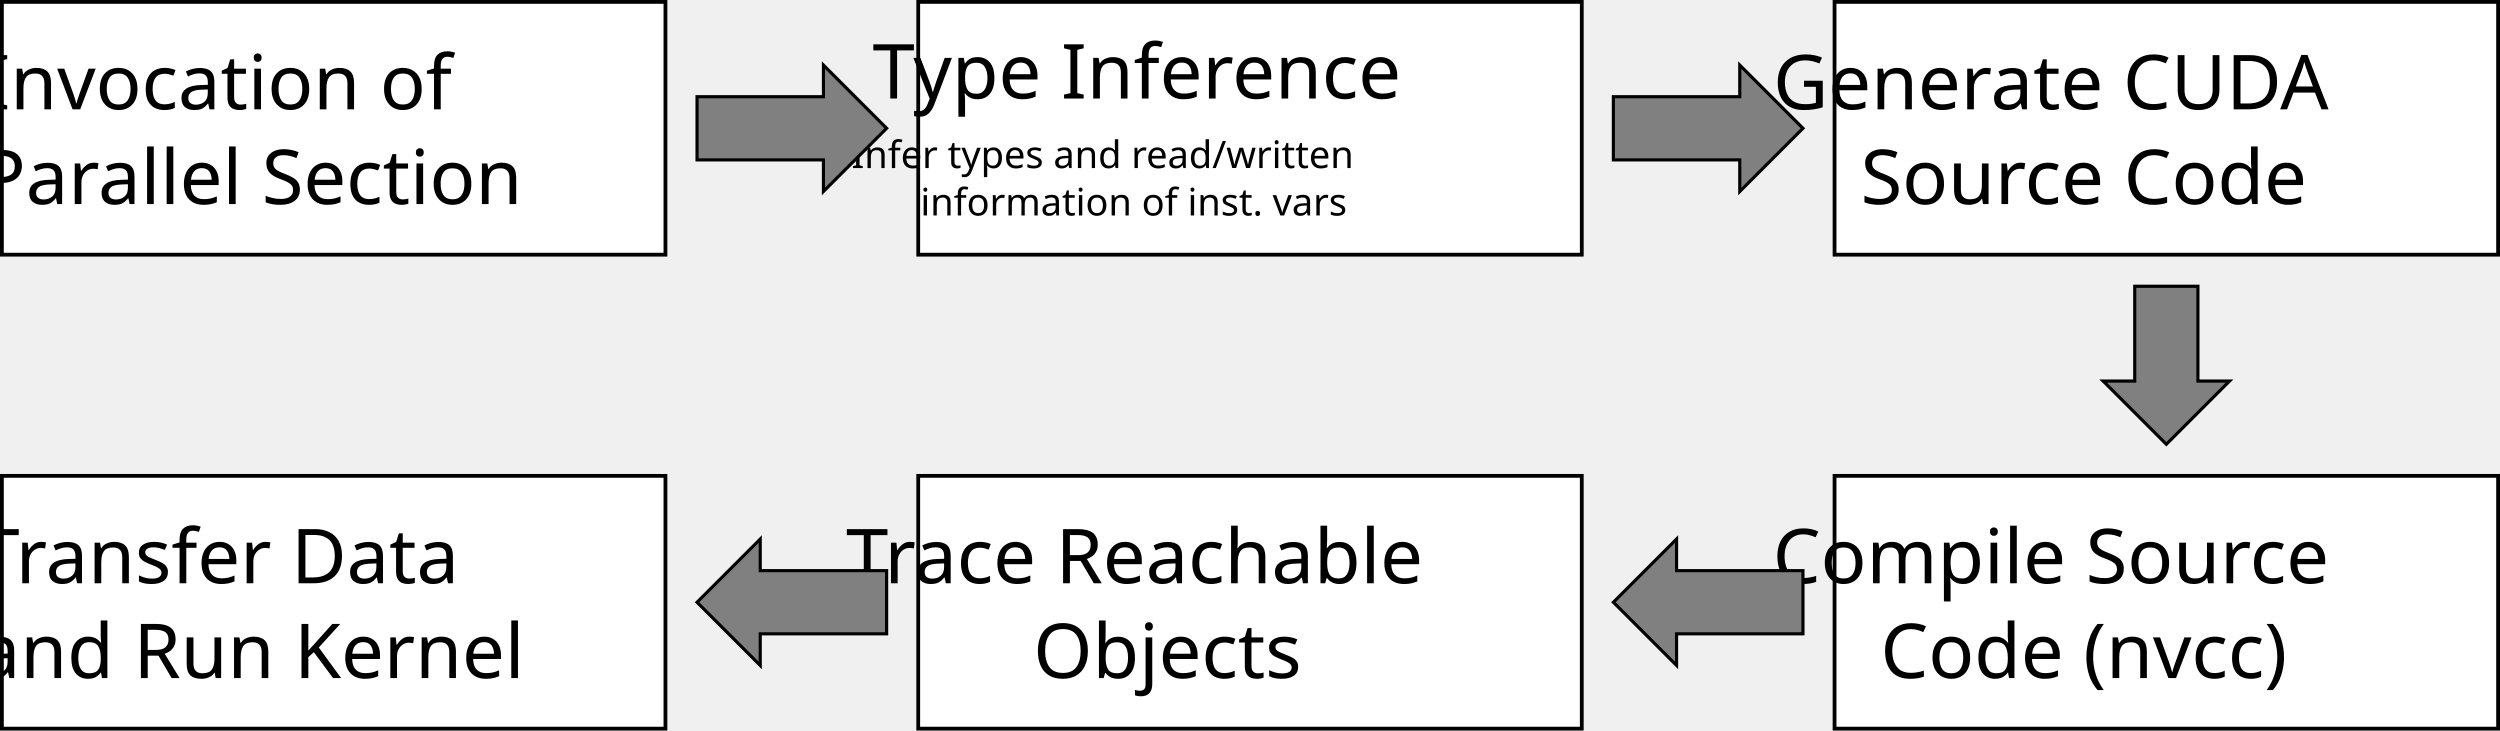
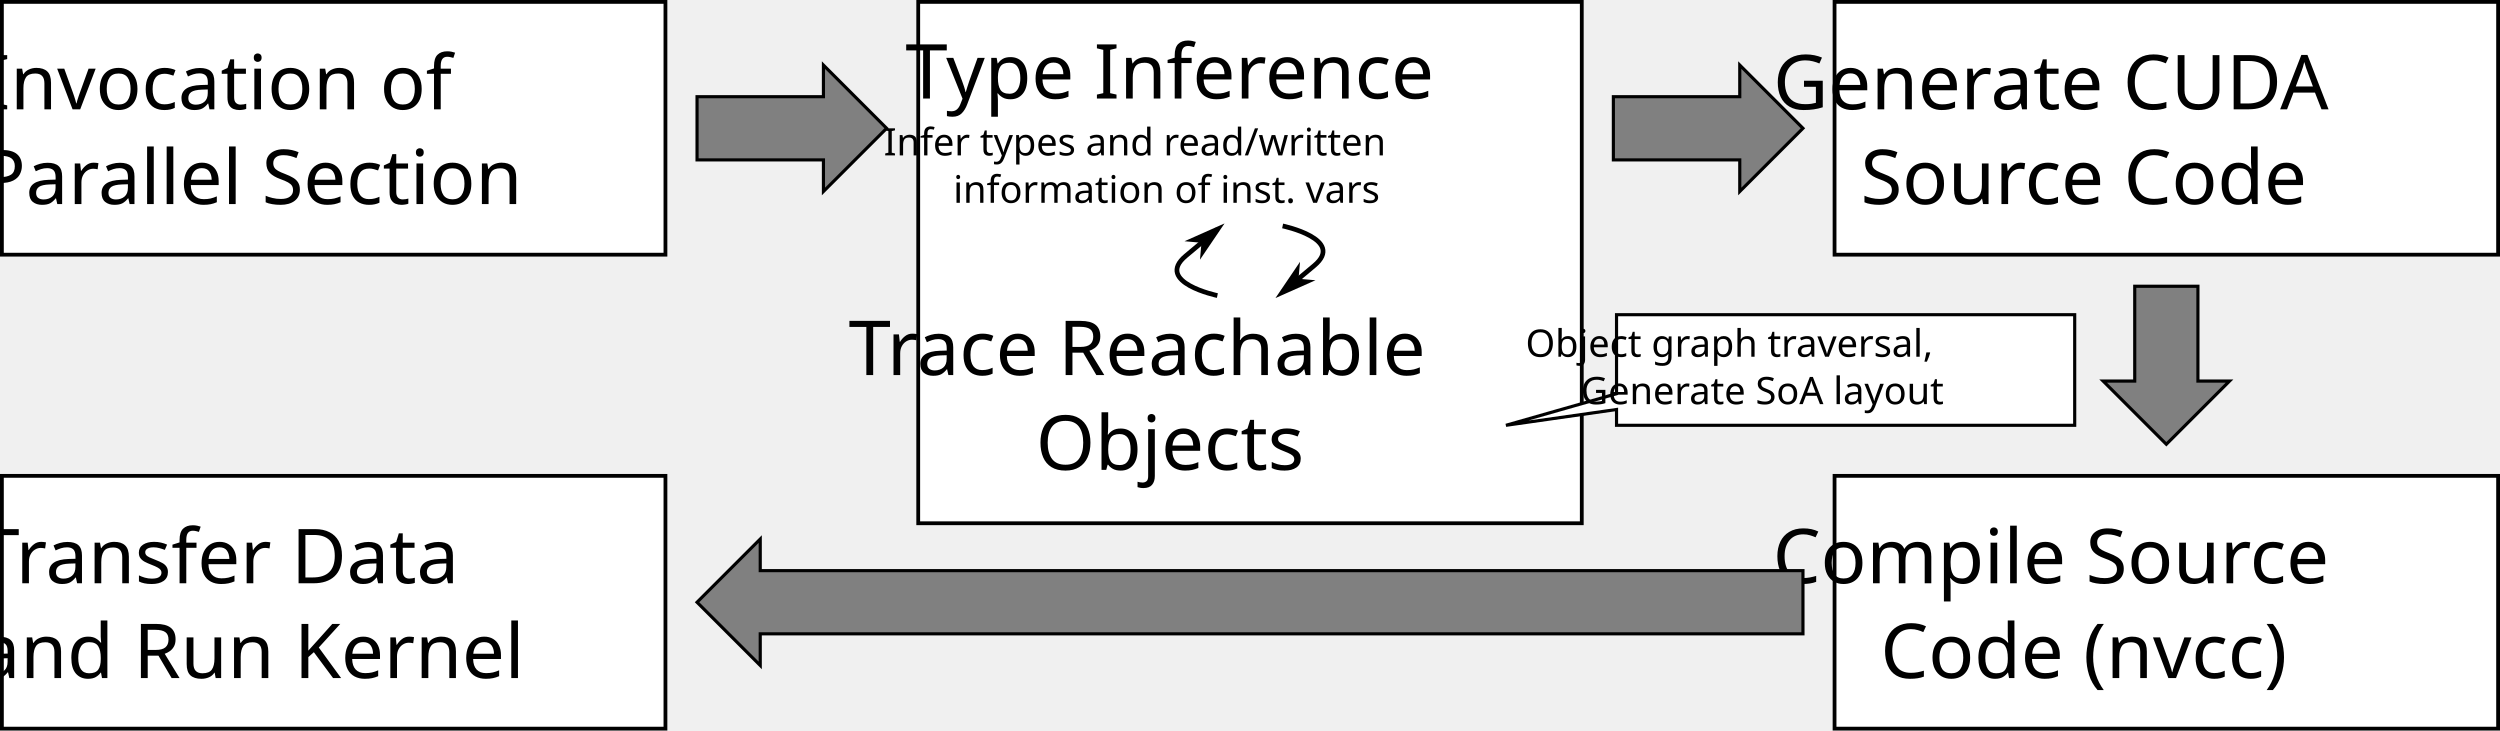
<svg xmlns="http://www.w3.org/2000/svg" width="791.2" height="231.2" id="svg2" version="1.1">
-   <defs id="defs4" />
+   <defs id="defs4">
+     <marker style="overflow:visible;" id="marker4551" refX="0.0" refY="0.0" orient="auto">
+       <path transform="scale(0.4) rotate(180) translate(10,0)" style="fill-rule:evenodd;stroke:#000000;stroke-width:1pt;stroke-opacity:1;fill:#000000;fill-opacity:1" d="M 0.0,0.0 L 5.0,-5.0 L -12.5,0.0 L 5.0,5.0 L 0.0,0.0 z " id="path4553" />
+     </marker>
+     <marker orient="auto" refY="0.0" refX="0.0" id="Arrow1Mend" style="overflow:visible;">
+       <path id="path4188" d="M 0.0,0.0 L 5.0,-5.0 L -12.5,0.0 L 5.0,5.0 L 0.0,0.0 z " style="fill-rule:evenodd;stroke:#000000;stroke-width:1pt;stroke-opacity:1;fill:#000000;fill-opacity:1" transform="scale(0.4) rotate(180) translate(10,0)" />
+     </marker>
+     <marker orient="auto" refY="0.0" refX="0.0" id="Arrow1Lend" style="overflow:visible;">
+       <path id="path4182" d="M 0.0,0.0 L 5.0,-5.0 L -12.5,0.0 L 5.0,5.0 L 0.0,0.0 z " style="fill-rule:evenodd;stroke:#000000;stroke-width:1pt;stroke-opacity:1;fill:#000000;fill-opacity:1" transform="scale(0.8) rotate(180) translate(12.5,0)" />
+     </marker>
+     <marker orient="auto" refY="0.0" refX="0.0" id="Arrow1Lstart" style="overflow:visible">
+       <path id="path4179" d="M 0.0,0.0 L 5.0,-5.0 L -12.5,0.0 L 5.0,5.0 L 0.0,0.0 z " style="fill-rule:evenodd;stroke:#000000;stroke-width:1pt;stroke-opacity:1;fill:#000000;fill-opacity:1" transform="scale(0.8) translate(12.5,0)" />
+     </marker>
+   </defs>
  <g id="layer1" transform="translate(-29.4,-71.76218)">
    <rect style="fill:#ffffff;fill-opacity:1;fill-rule:nonzero;stroke:#000000;stroke-width:1.2;stroke-miterlimit:4;stroke-opacity:1;stroke-dasharray:none;stroke-dashoffset:0" id="rect2993" width="210" height="80" x="30" y="72.362" />
    <text xml:space="preserve" style="font-size:40px;font-style:normal;font-weight:normal;line-height:125%;letter-spacing:0px;word-spacing:0px;fill:#000000;fill-opacity:1;stroke:none;font-family:Sans" x="134.865" y="106.356" id="text2987">
      <tspan id="tspan2989" x="134.865" y="106.356" style="font-size:24px;text-align:center;text-anchor:middle">Invocation of</tspan>
      <tspan x="134.865" y="136.356" id="tspan2991" style="font-size:24px;text-align:center;text-anchor:middle">Parallel Section</tspan>
    </text>
-     <rect y="72.362" x="320" height="80" width="210" id="rect2995" style="fill:#ffffff;fill-opacity:1;fill-rule:nonzero;stroke:#000000;stroke-width:1.2;stroke-miterlimit:4;stroke-opacity:1;stroke-dasharray:none;stroke-dashoffset:0" />
-     <g id="g3011" transform="translate(-20,-3.412109)">
-       <text xml:space="preserve" style="font-size:40px;font-style:normal;font-weight:normal;line-height:125%;letter-spacing:0px;word-spacing:0px;fill:#000000;fill-opacity:1;stroke:none;font-family:Sans" x="445.586" y="106.356" id="text2997">
-         <tspan x="445.586" y="106.356" id="tspan3001" style="font-size:24px;text-align:center;text-anchor:middle">Type Inference</tspan>
-       </text>
-       <text id="text3005" y="128.362" x="444.599" style="font-size:40px;font-style:normal;font-weight:normal;line-height:125%;letter-spacing:0px;word-spacing:0px;fill:#000000;fill-opacity:1;stroke:none;font-family:Sans" xml:space="preserve">
-         <tspan style="font-size:12px;text-align:center;text-anchor:middle" id="tspan3007" y="128.362" x="446.708">Infer types and read/written </tspan>
-         <tspan id="tspan3009" style="font-size:12px;text-align:center;text-anchor:middle" y="143.362" x="444.599">information of inst. vars</tspan>
-       </text>
-     </g>
+     <rect y="72.362" x="320" height="165" width="210" id="rect2995" style="fill:#ffffff;fill-opacity:1;fill-rule:nonzero;stroke:#000000;stroke-width:1.2;stroke-miterlimit:4;stroke-dasharray:none;stroke-dashoffset:0;stroke-opacity:1" />
+     <text id="text2997" y="102.944" x="425.586" style="font-style:normal;font-weight:normal;font-size:40px;line-height:125%;font-family:Sans;letter-spacing:0px;word-spacing:0px;fill:#000000;fill-opacity:1;stroke:none" xml:space="preserve">
+       <tspan style="font-size:24px;text-align:center;text-anchor:middle" id="tspan3001" y="102.944" x="425.586">Type Inference</tspan>
+     </text>
+     <text xml:space="preserve" style="font-style:normal;font-weight:normal;font-size:40px;line-height:125%;font-family:Sans;letter-spacing:0px;word-spacing:0px;fill:#000000;fill-opacity:1;stroke:none" x="424.599" y="120.95" id="text3005">
+       <tspan x="426.509" y="120.95" id="tspan3007" style="font-size:12px;text-align:center;text-anchor:middle">Infer types and read/written </tspan>
+       <tspan x="424.599" y="135.95" style="font-size:12px;text-align:center;text-anchor:middle" id="tspan3009">information of inst. vars</tspan>
+     </text>
    <rect y="72.362" x="610" height="80" width="210" id="rect3018" style="fill:#ffffff;fill-opacity:1;fill-rule:nonzero;stroke:#000000;stroke-width:1.2;stroke-miterlimit:4;stroke-opacity:1;stroke-dasharray:none;stroke-dashoffset:0" />
    <text id="text3020" y="106.356" x="714.865" style="font-size:40px;font-style:normal;font-weight:normal;line-height:125%;letter-spacing:0px;word-spacing:0px;fill:#000000;fill-opacity:1;stroke:none;font-family:Sans" xml:space="preserve">
      <tspan style="font-size:24px;text-align:center;text-anchor:middle" id="tspan3024" y="106.356" x="714.865">Generate CUDA</tspan>
      <tspan style="font-size:24px;text-align:center;text-anchor:middle" y="136.356" x="714.865" id="tspan3030">Source Code</tspan>
    </text>
    <rect style="fill:#ffffff;fill-opacity:1;fill-rule:nonzero;stroke:#000000;stroke-width:1.2;stroke-miterlimit:4;stroke-opacity:1;stroke-dasharray:none;stroke-dashoffset:0" id="rect3032" width="210" height="80" x="610" y="222.362" />
    <text xml:space="preserve" style="font-size:40px;font-style:normal;font-weight:normal;line-height:125%;letter-spacing:0px;word-spacing:0px;fill:#000000;fill-opacity:1;stroke:none;font-family:Sans" x="714.865" y="256.356" id="text3034">
      <tspan id="tspan3038" x="714.865" y="256.356" style="font-size:24px;text-align:center;text-anchor:middle">Compile Source</tspan>
      <tspan x="714.865" y="286.356" style="font-size:24px;text-align:center;text-anchor:middle" id="tspan3042">Code (nvcc)</tspan>
    </text>
-     <rect y="222.362" x="320" height="80" width="210" id="rect3044" style="fill:#ffffff;fill-opacity:1;fill-rule:nonzero;stroke:#000000;stroke-width:1.2;stroke-miterlimit:4;stroke-opacity:1;stroke-dasharray:none;stroke-dashoffset:0" />
-     <text id="text3046" y="256.356" x="424.865" style="font-size:40px;font-style:normal;font-weight:normal;line-height:125%;letter-spacing:0px;word-spacing:0px;fill:#000000;fill-opacity:1;stroke:none;font-family:Sans" xml:space="preserve">
-       <tspan style="font-size:24px;text-align:center;text-anchor:middle" y="256.356" x="424.865" id="tspan3054">Trace Reachable</tspan>
-       <tspan style="font-size:24px;text-align:center;text-anchor:middle" y="286.356" x="424.865" id="tspan3062">Objects</tspan>
+     <text id="text3046" y="190.462" x="425.674" style="font-style:normal;font-weight:normal;font-size:40px;line-height:125%;font-family:Sans;letter-spacing:0px;word-spacing:0px;fill:#000000;fill-opacity:1;stroke:none" xml:space="preserve">
+       <tspan style="font-size:24px;text-align:center;text-anchor:middle" y="190.462" x="425.674" id="tspan3054">Trace Reachable</tspan>
+       <tspan style="font-size:24px;text-align:center;text-anchor:middle" y="220.462" x="425.674" id="tspan3062">Objects</tspan>
    </text>
    <rect style="fill:#ffffff;fill-opacity:1;fill-rule:nonzero;stroke:#000000;stroke-width:1.2;stroke-miterlimit:4;stroke-opacity:1;stroke-dasharray:none;stroke-dashoffset:0" id="rect3064" width="210" height="80" x="30" y="222.362" />
    <text xml:space="preserve" style="font-size:40px;font-style:normal;font-weight:normal;line-height:125%;letter-spacing:0px;word-spacing:0px;fill:#000000;fill-opacity:1;stroke:none;font-family:Sans" x="134.865" y="256.356" id="text3066">
      <tspan id="tspan3070" x="134.865" y="256.356" style="font-size:24px;text-align:center;text-anchor:middle">Transfer Data</tspan>
      <tspan x="134.865" y="286.356" style="font-size:24px;text-align:center;text-anchor:middle" id="tspan3074">and Run Kernel</tspan>
    </text>
    <path style="fill:#808080;stroke:#000000;stroke-width:1px;stroke-linecap:butt;stroke-linejoin:miter;stroke-opacity:1" d="m 250,122.362 40,0 0,10 20,-20 -20,-20 0,10 -40,0 z" id="path3076" />
    <path id="path3078" d="m 540,122.362 40,0 0,10 20,-20 -20,-20 0,10 -40,0 z" style="fill:#808080;stroke:#000000;stroke-width:1px;stroke-linecap:butt;stroke-linejoin:miter;stroke-opacity:1" />
-     <path style="fill:#808080;stroke:#000000;stroke-width:1px;stroke-linecap:butt;stroke-linejoin:miter;stroke-opacity:1" d="m 310,272.362 -40,0 0,10 -20,-20 20,-20 0,10 40,0 z" id="path3080" />
-     <path id="path3082" d="m 600,272.362 -40,0 0,10 -20,-20 20,-20 0,10 40,0 z" style="fill:#808080;stroke:#000000;stroke-width:1px;stroke-linecap:butt;stroke-linejoin:miter;stroke-opacity:1" />
+     <path style="fill:#808080;stroke:#000000;stroke-width:1px;stroke-linecap:butt;stroke-linejoin:miter;stroke-opacity:1" d="m 600,272.362 -330,0 0,10 -20,-20 20,-20 0,10 330,0 z" id="path3080" />
    <path style="fill:#808080;stroke:#000000;stroke-width:1px;stroke-linecap:butt;stroke-linejoin:miter;stroke-opacity:1" d="m 705,162.362 0,30 -10,0 20,20 20,-20 -10,0 0,-30 z" id="path3084" />
+     <g id="g4783" transform="translate(19.67461,0)">
+       <path id="path3373" d="m 395,165.301 c 0,0 -20,-4.186 -10,-12.557 10,-8.371 10,-8.371 10,-8.371" style="fill:none;fill-rule:evenodd;stroke:#000000;stroke-width:1.5;stroke-linecap:butt;stroke-linejoin:miter;stroke-miterlimit:4;stroke-dasharray:none;stroke-opacity:1;marker-end:url(#Arrow1Mend)" />
+       <path style="fill:none;fill-rule:evenodd;stroke:#000000;stroke-width:1.5;stroke-linecap:butt;stroke-linejoin:miter;stroke-miterlimit:4;stroke-dasharray:none;stroke-opacity:1;marker-end:url(#marker4551)" d="m 415.651,143.268 c 0,0 20,4.186 10,12.557 -10,8.371 -10,8.371 -10,8.371" id="path4549" />
+     </g>
+     <path style="fill:#ffffff;fill-rule:evenodd;stroke:#000000;stroke-width:1px;stroke-linecap:butt;stroke-linejoin:miter;stroke-opacity:1" d="m 541,171.362 145,0 0,35 -145,0 0,-5 -35,5 35,-10 z" id="path5461" />
+     <text id="text5451" y="184.673" x="613.099" style="font-style:normal;font-weight:normal;font-size:40px;line-height:125%;font-family:Sans;letter-spacing:0px;word-spacing:0px;fill:#000000;fill-opacity:1;stroke:none" xml:space="preserve">
+       <tspan id="tspan5455" style="font-size:12px;text-align:center;text-anchor:middle" y="184.673" x="613.099">Object graph traversal,</tspan>
+       <tspan style="font-size:12px;text-align:center;text-anchor:middle" y="199.673" x="613.099" id="tspan5459">Generate SoA layout</tspan>
+     </text>
  </g>
</svg>
